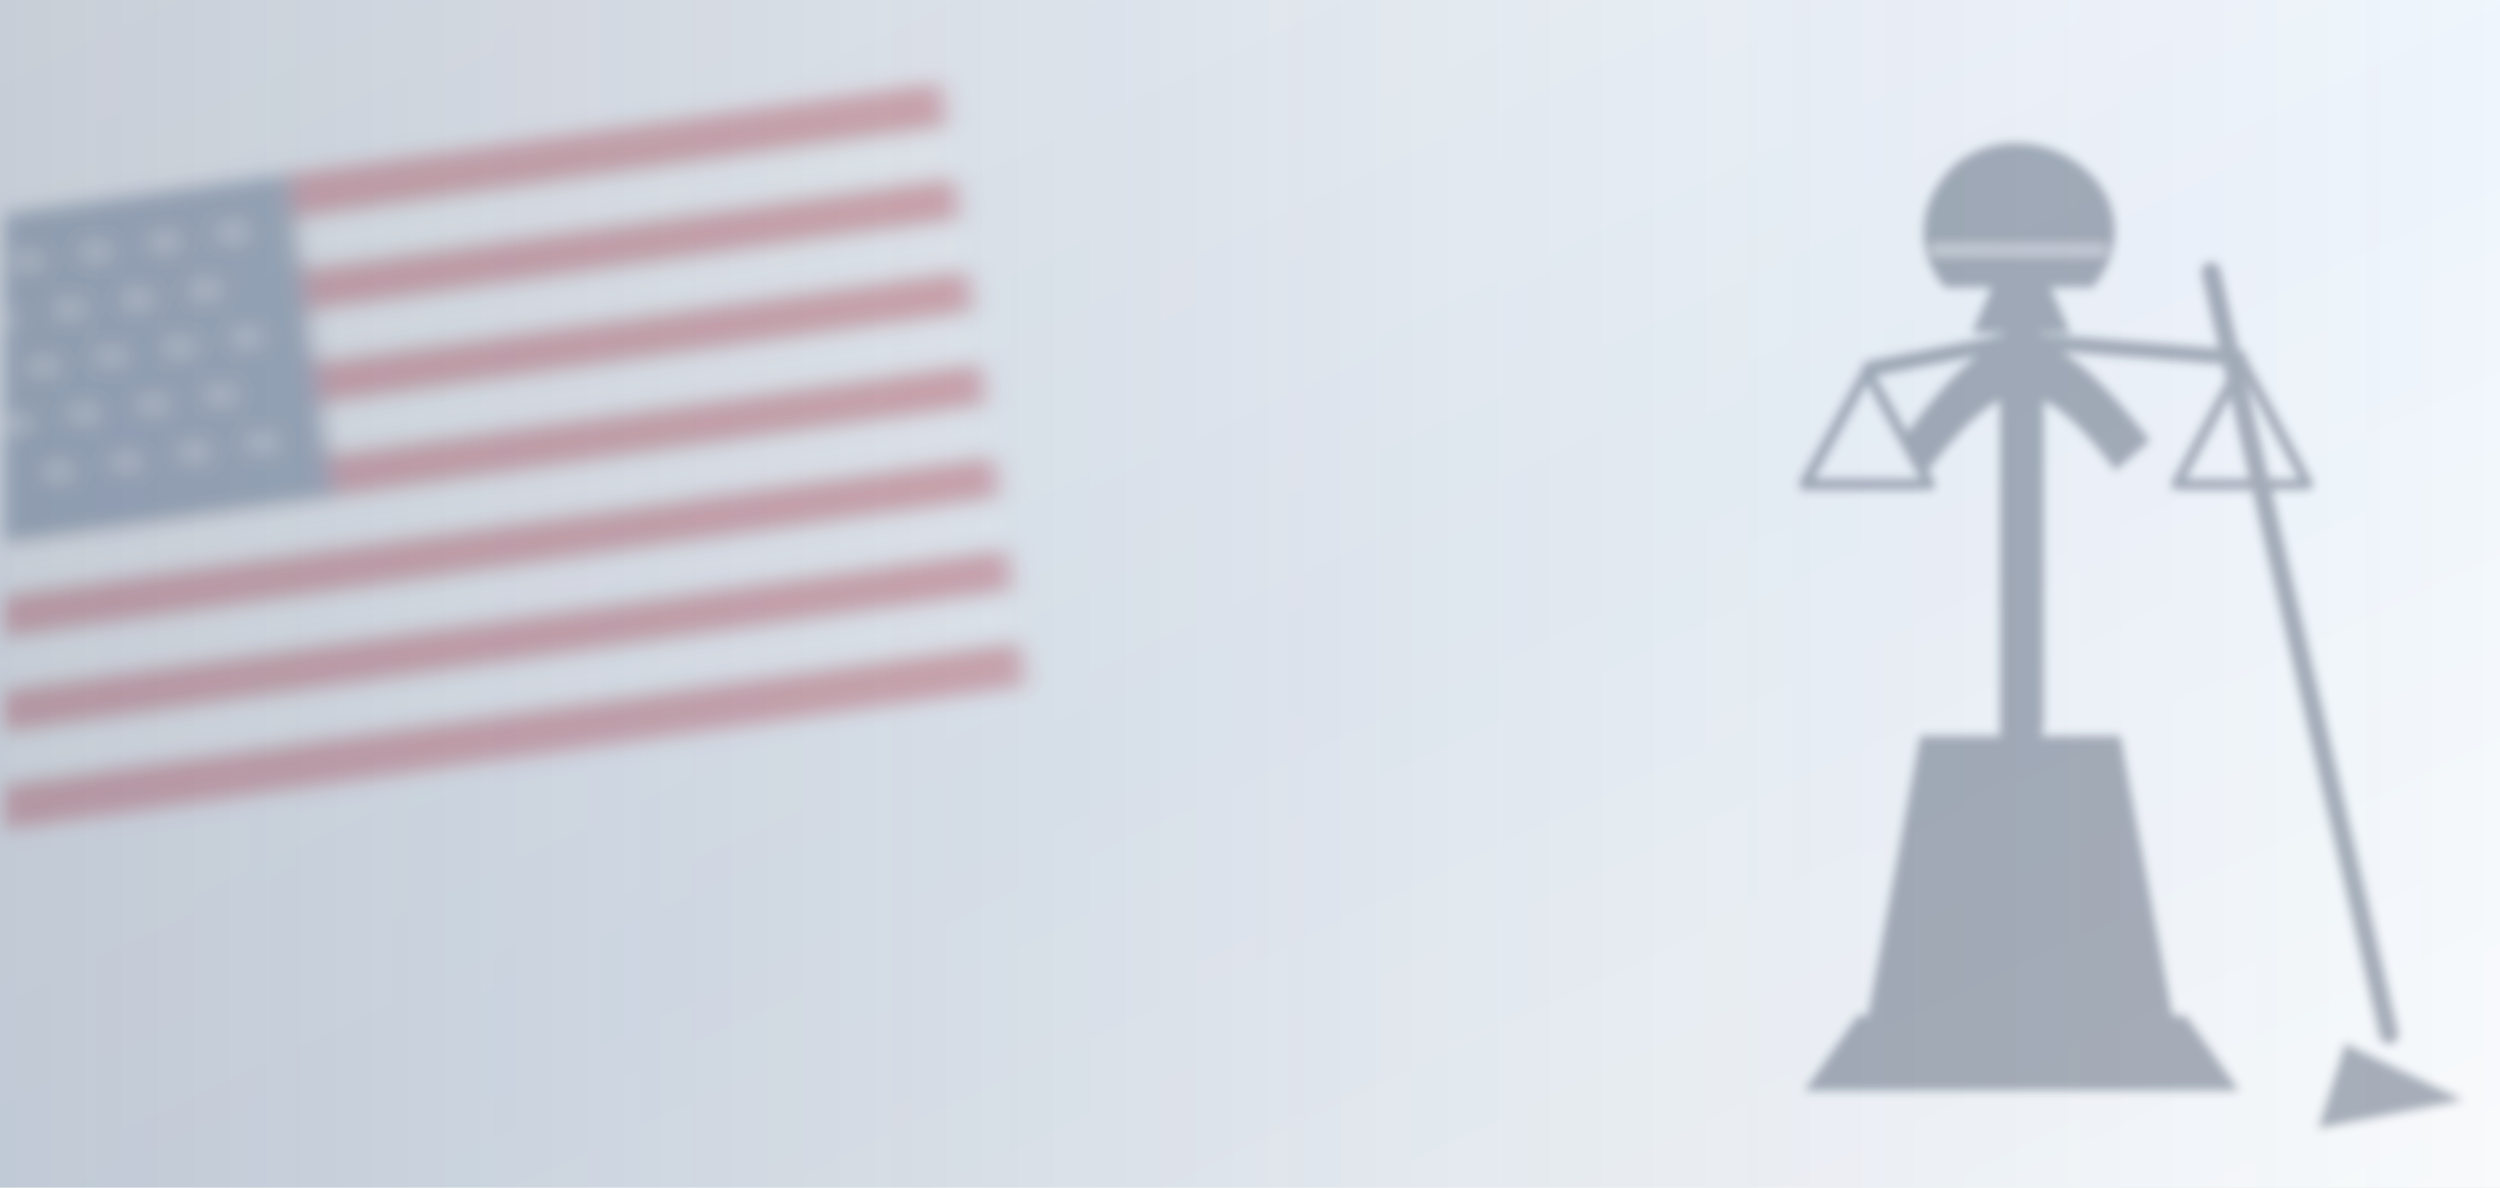
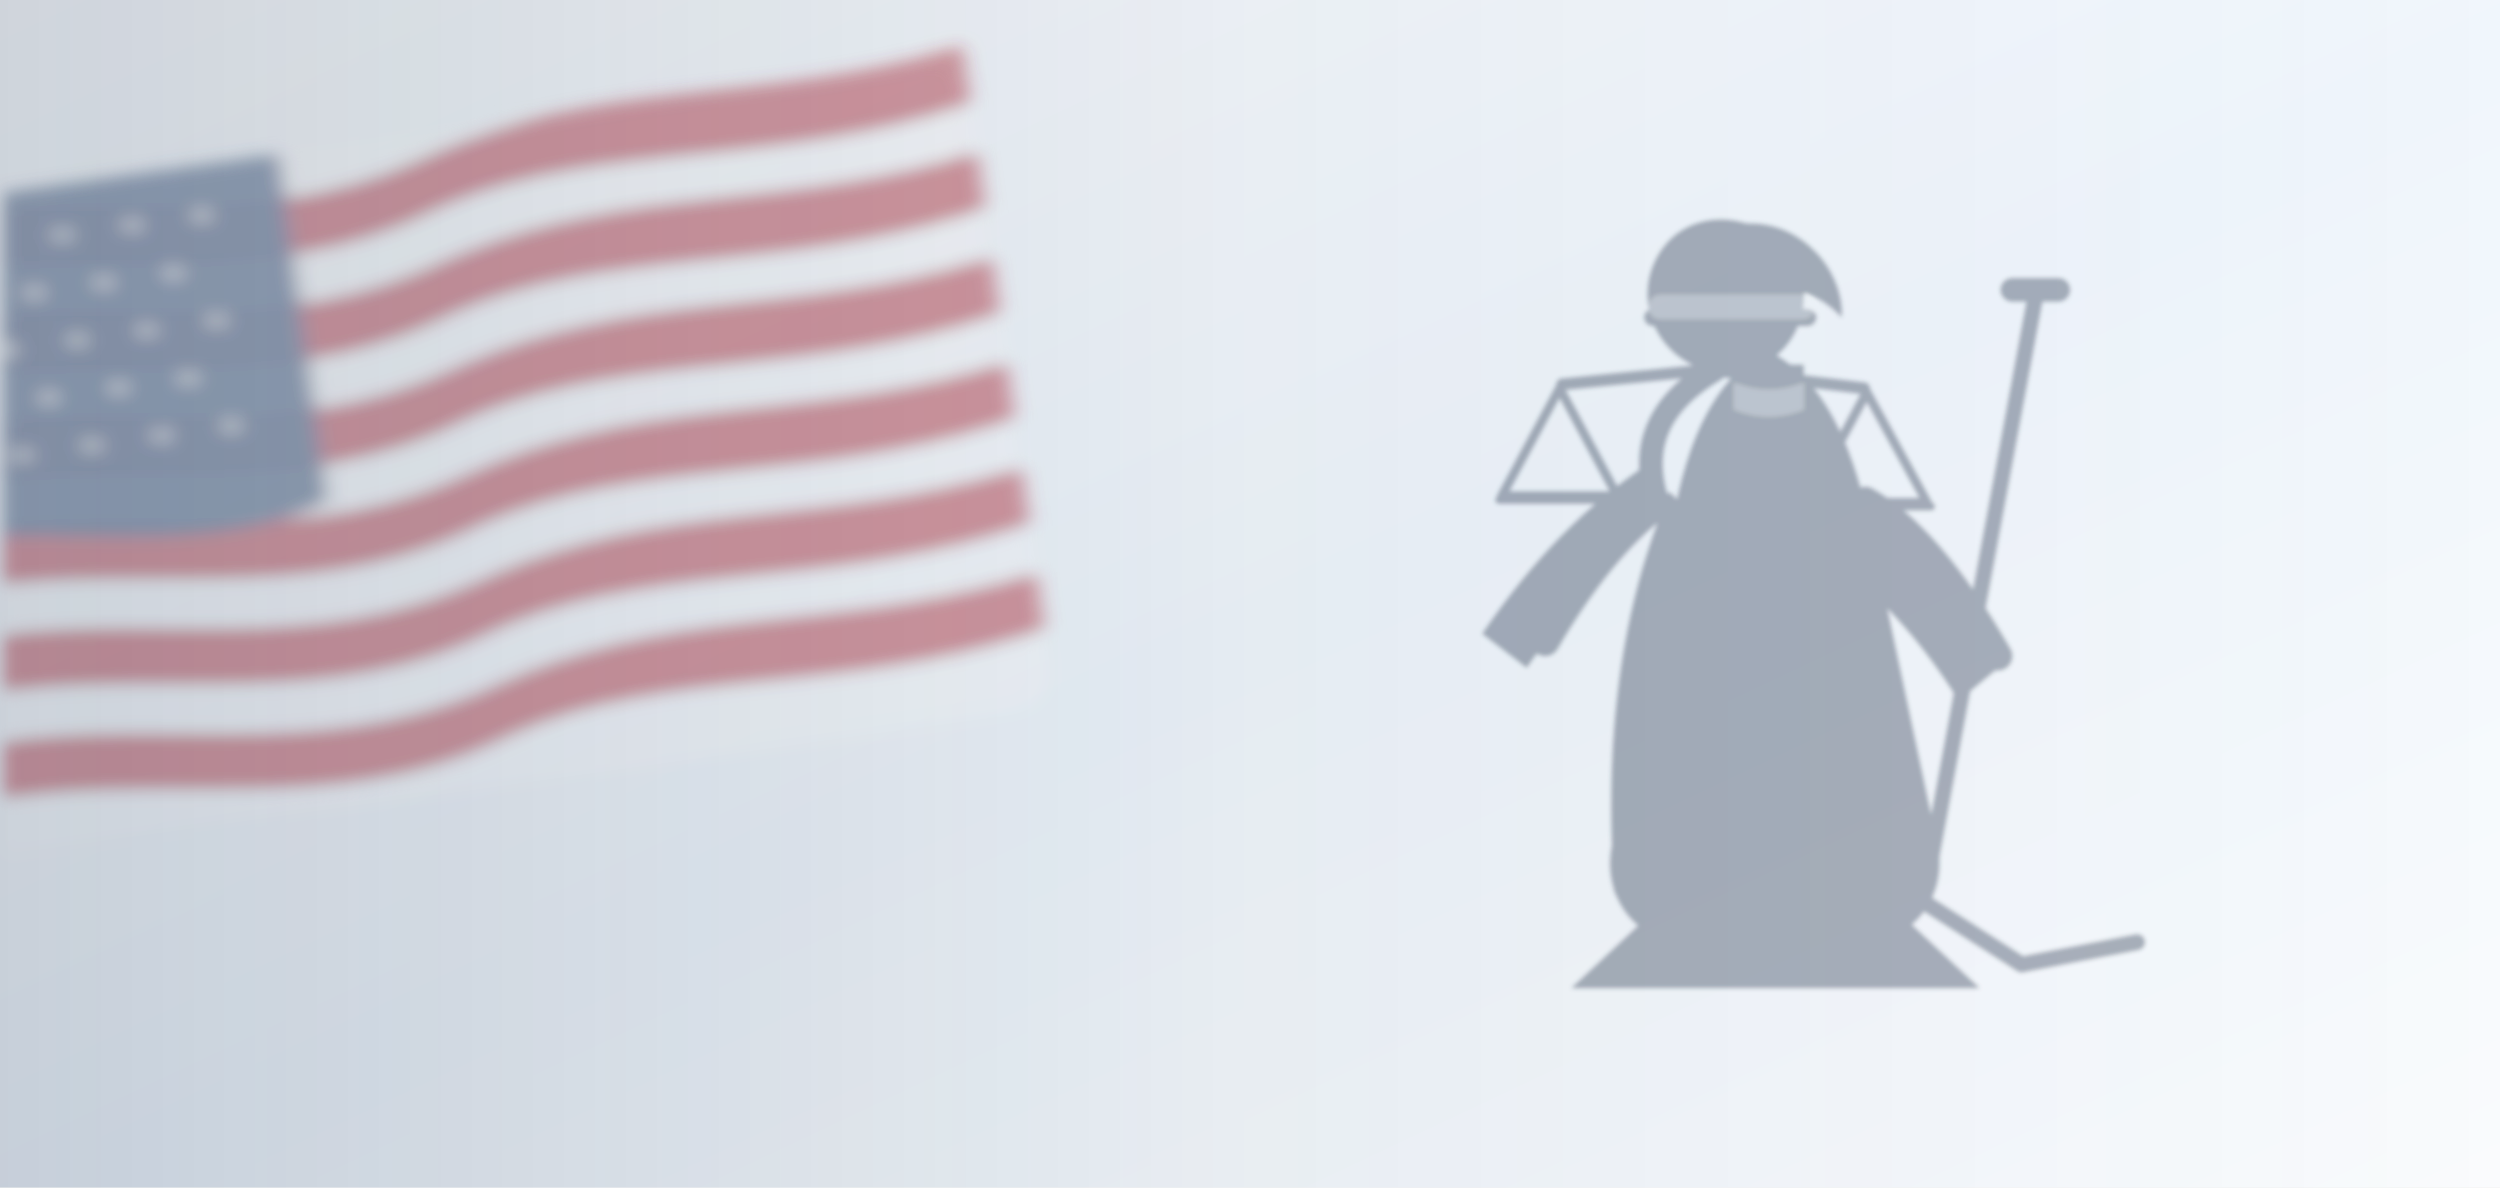
- <svg xmlns="http://www.w3.org/2000/svg" viewBox="0 0 1600 760" role="img" aria-label="Soft justice background with United States flag and Lady Justice">
+ <svg xmlns="http://www.w3.org/2000/svg" viewBox="0 0 1600 760" role="img" aria-label="Soft background with United States flag and Lady Justice holding scales and sword">
  <defs>
    <linearGradient id="sky" x1="0" x2="1" y1="0" y2="1">
-       <stop offset="0" stop-color="#f8fbff" />
-       <stop offset="0.54" stop-color="#edf4fc" />
-       <stop offset="1" stop-color="#f8fafc" />
+       <stop offset="0" stop-color="#fbfdff" />
+       <stop offset="0.52" stop-color="#eef5fc" />
+       <stop offset="1" stop-color="#f9fbfd" />
    </linearGradient>
    <linearGradient id="navyFade" x1="0" x2="1">
-       <stop offset="0" stop-color="#1a2e4a" stop-opacity="0.24" />
-       <stop offset="0.58" stop-color="#1a2e4a" stop-opacity="0.08" />
+       <stop offset="0" stop-color="#1a2e4a" stop-opacity="0.22" />
+       <stop offset="0.5" stop-color="#1a2e4a" stop-opacity="0.06" />
      <stop offset="1" stop-color="#1a2e4a" stop-opacity="0" />
    </linearGradient>
-     <filter id="softBlur" x="-20%" y="-20%" width="140%" height="140%">
-       <feGaussianBlur stdDeviation="7" />
+     <filter id="flagBlur" x="-20%" y="-25%" width="145%" height="150%">
+       <feGaussianBlur stdDeviation="5.8" />
    </filter>
-     <filter id="softBlurSmall" x="-20%" y="-20%" width="140%" height="140%">
-       <feGaussianBlur stdDeviation="3.2" />
+     <filter id="justiceSoft" x="-16%" y="-16%" width="132%" height="132%">
+       <feGaussianBlur stdDeviation="1.8" />
    </filter>
  </defs>
  <rect width="1600" height="760" fill="url(#sky)" />
-   <g opacity="0.6" filter="url(#softBlur)" transform="translate(-85 105) rotate(-8 330 210)">
-     <rect x="0" y="0" width="720" height="390" rx="24" fill="#ffffff" opacity="0.42" />
-     <g opacity="0.62">
-       <rect x="0" y="0" width="720" height="30" fill="#b12834" />
-       <rect x="0" y="60" width="720" height="30" fill="#b12834" />
-       <rect x="0" y="120" width="720" height="30" fill="#b12834" />
-       <rect x="0" y="180" width="720" height="30" fill="#b12834" />
-       <rect x="0" y="240" width="720" height="30" fill="#b12834" />
-       <rect x="0" y="300" width="720" height="30" fill="#b12834" />
-       <rect x="0" y="360" width="720" height="30" fill="#b12834" />
-       <rect x="0" y="0" width="300" height="210" fill="#1f3d67" />
-       <g fill="#ffffff" opacity="0.76">
-         <circle cx="38" cy="32" r="5" />
-         <circle cx="82" cy="32" r="5" />
-         <circle cx="126" cy="32" r="5" />
-         <circle cx="170" cy="32" r="5" />
-         <circle cx="214" cy="32" r="5" />
-         <circle cx="258" cy="32" r="5" />
-         <circle cx="60" cy="66" r="5" />
-         <circle cx="104" cy="66" r="5" />
-         <circle cx="148" cy="66" r="5" />
-         <circle cx="192" cy="66" r="5" />
-         <circle cx="236" cy="66" r="5" />
-         <circle cx="38" cy="100" r="5" />
-         <circle cx="82" cy="100" r="5" />
-         <circle cx="126" cy="100" r="5" />
-         <circle cx="170" cy="100" r="5" />
-         <circle cx="214" cy="100" r="5" />
-         <circle cx="258" cy="100" r="5" />
-         <circle cx="60" cy="134" r="5" />
-         <circle cx="104" cy="134" r="5" />
-         <circle cx="148" cy="134" r="5" />
-         <circle cx="192" cy="134" r="5" />
-         <circle cx="236" cy="134" r="5" />
-         <circle cx="38" cy="168" r="5" />
-         <circle cx="82" cy="168" r="5" />
-         <circle cx="126" cy="168" r="5" />
-         <circle cx="170" cy="168" r="5" />
-         <circle cx="214" cy="168" r="5" />
-         <circle cx="258" cy="168" r="5" />
+   <g opacity="0.72" filter="url(#flagBlur)" transform="translate(-110 92) rotate(-8 350 210)">
+     <rect x="0" y="0" width="760" height="420" rx="26" fill="#ffffff" opacity="0.48" />
+     <g opacity="0.72">
+       <path d="M0 20 C145 -22 260 58 405 16 C532 -22 630 14 760 -8 L760 30 C624 56 512 17 405 52 C268 95 142 16 0 56 Z" fill="#b12834" />
+       <path d="M0 88 C145 46 260 126 405 84 C532 46 630 82 760 60 L760 98 C624 124 512 85 405 120 C268 163 142 84 0 124 Z" fill="#b12834" />
+       <path d="M0 156 C145 114 260 194 405 152 C532 114 630 150 760 128 L760 166 C624 192 512 153 405 188 C268 231 142 152 0 192 Z" fill="#b12834" />
+       <path d="M0 224 C145 182 260 262 405 220 C532 182 630 218 760 196 L760 234 C624 260 512 221 405 256 C268 299 142 220 0 260 Z" fill="#b12834" />
+       <path d="M0 292 C145 250 260 330 405 288 C532 250 630 286 760 264 L760 302 C624 328 512 289 405 324 C268 367 142 288 0 328 Z" fill="#b12834" />
+       <path d="M0 360 C145 318 260 398 405 356 C532 318 630 354 760 332 L760 370 C624 396 512 357 405 392 C268 435 142 356 0 396 Z" fill="#b12834" />
+       <path d="M0 0 H318 V224 C214 260 114 194 0 224 Z" fill="#1f3d67" opacity="0.95" />
+       <g fill="#ffffff" opacity="0.78">
+         <circle cx="38" cy="32" r="4.5" />
+         <circle cx="83" cy="32" r="4.5" />
+         <circle cx="128" cy="32" r="4.5" />
+         <circle cx="173" cy="32" r="4.5" />
+         <circle cx="218" cy="32" r="4.5" />
+         <circle cx="263" cy="32" r="4.5" />
+         <circle cx="60" cy="66" r="4.5" />
+         <circle cx="105" cy="66" r="4.5" />
+         <circle cx="150" cy="66" r="4.5" />
+         <circle cx="195" cy="66" r="4.5" />
+         <circle cx="240" cy="66" r="4.5" />
+         <circle cx="38" cy="100" r="4.5" />
+         <circle cx="83" cy="100" r="4.5" />
+         <circle cx="128" cy="100" r="4.5" />
+         <circle cx="173" cy="100" r="4.5" />
+         <circle cx="218" cy="100" r="4.5" />
+         <circle cx="263" cy="100" r="4.5" />
+         <circle cx="60" cy="134" r="4.5" />
+         <circle cx="105" cy="134" r="4.5" />
+         <circle cx="150" cy="134" r="4.5" />
+         <circle cx="195" cy="134" r="4.5" />
+         <circle cx="240" cy="134" r="4.5" />
+         <circle cx="38" cy="168" r="4.5" />
+         <circle cx="83" cy="168" r="4.5" />
+         <circle cx="128" cy="168" r="4.5" />
+         <circle cx="173" cy="168" r="4.5" />
+         <circle cx="218" cy="168" r="4.5" />
+         <circle cx="263" cy="168" r="4.5" />
      </g>
    </g>
  </g>
-   <g opacity="0.38" filter="url(#softBlurSmall)" transform="translate(1135 58)">
-     <path d="M142 121c-16-26-9-55 16-76 26 19 33 52 17 76l15 34h-63z" fill="#142641" />
-     <rect x="145" y="151" width="28" height="265" rx="12" fill="#142641" />
-     <path d="M82 224c30-42 54-65 77-65 24 0 50 24 82 65l-22 19c-19-25-35-40-47-45v218h-27V198c-12 6-27 20-46 45z" fill="#142641" />
-     <path d="M94 413h128l34 182H60z" fill="#142641" />
-     <path d="M54 592h210l34 48H20z" fill="#142641" />
-     <path d="M154 160l-92 18" stroke="#142641" stroke-width="10" stroke-linecap="round" />
-     <path d="M160 160l138 11" stroke="#142641" stroke-width="10" stroke-linecap="round" />
-     <path d="M60 180l-40 72h80z" fill="none" stroke="#142641" stroke-width="7" stroke-linejoin="round" />
-     <path d="M300 174l-42 78h84z" fill="none" stroke="#142641" stroke-width="7" stroke-linejoin="round" />
-     <path d="M95 252H25" stroke="#142641" stroke-width="7" stroke-linecap="round" />
-     <path d="M335 252h-72" stroke="#142641" stroke-width="7" stroke-linecap="round" />
-     <path d="M280 116l114 488" stroke="#142641" stroke-width="12" stroke-linecap="round" />
-     <path d="M366 610l75 36-92 18z" fill="#142641" />
-     <path d="M107 58c20-31 72-34 100 0 16 20 15 48-3 68H110c-18-20-18-48-3-68z" fill="#142641" />
-     <path d="M104 102h106" stroke="#f8fbff" stroke-width="7" stroke-linecap="round" opacity="0.45" />
+   <g filter="url(#justiceSoft)" opacity="0.39" transform="translate(920 78) scale(0.84)">
+     <g fill="#142641">
+       <path d="M247 82c18 8 30 24 32 44 3 28-14 55-41 63-27 8-56-4-70-28-13-22-10-50 7-69 17-19 46-23 72-10z" />
+       <path d="M176 120c16-42 74-60 112-21 12 12 21 31 20 50-28-30-71-29-104-6-13 9-23 16-36 13-3-12 1-25 8-36z" />
+       <path d="M179 306c11-66 34-112 72-132 40 19 64 66 78 132l52 245c8 38-18 74-57 74H189c-39 0-64-36-56-74z" />
+       <path d="M164 602h187l62 58H102z" />
+       <path d="M225 185h54v72h-54z" />
+       <path d="M170 303c-38 32-72 69-102 113l-34-26c38-56 80-99 126-129z" />
+       <path d="M327 293c37 30 72 70 104 120l-34 28c-26-42-56-76-91-103z" />
+       <path d="M205 310c-25 81-36 174-32 278h-38c-9-118 5-220 42-306z" />
+       <path d="M299 311c35 85 49 186 41 277h-38c3-100-7-193-32-278z" />
+     </g>
+     <g fill="none" stroke="#142641" stroke-linecap="round" stroke-linejoin="round">
+       <path d="M164 149h118" stroke-width="13" />
+       <path d="M171 151c18 15 83 18 105-1" stroke-width="5" opacity="0.64" />
+       <path d="M82 396c28-48 57-83 86-105" stroke-width="22" />
+       <path d="M168 291c-14-42-1-76 43-102" stroke-width="18" />
+       <path d="M205 189l-110 11" stroke-width="9" />
+       <path d="M208 189l117 14" stroke-width="9" />
+       <path d="M93 203l-44 82h88z" stroke-width="7" />
+       <path d="M327 206l-45 84h91z" stroke-width="7" />
+       <path d="M47 288h92" stroke-width="6" />
+       <path d="M280 293h96" stroke-width="6" />
+       <path d="M427 407c-35-61-69-100-101-118" stroke-width="22" />
+       <path d="M455 136l-85 458" stroke-width="12" />
+       <path d="M438 128h35" stroke-width="18" />
+       <path d="M370 594l75 48 88-17" stroke-width="12" />
+       <path d="M211 365c-21 71-28 140-21 207" stroke-width="5" opacity="0.5" />
+       <path d="M267 360c28 70 40 140 34 210" stroke-width="5" opacity="0.5" />
+     </g>
+     <g fill="#f8fbff" opacity="0.36">
+       <rect x="161" y="132" width="126" height="18" rx="9" />
+       <path d="M226 199c18 7 35 7 53 0v20c-18 7-35 7-53 0z" />
+     </g>
  </g>
  <rect width="1600" height="760" fill="url(#navyFade)" />
-   <rect width="1600" height="760" fill="#ffffff" opacity="0.08" />
+   <rect width="1600" height="760" fill="#ffffff" opacity="0.1" />
</svg>
